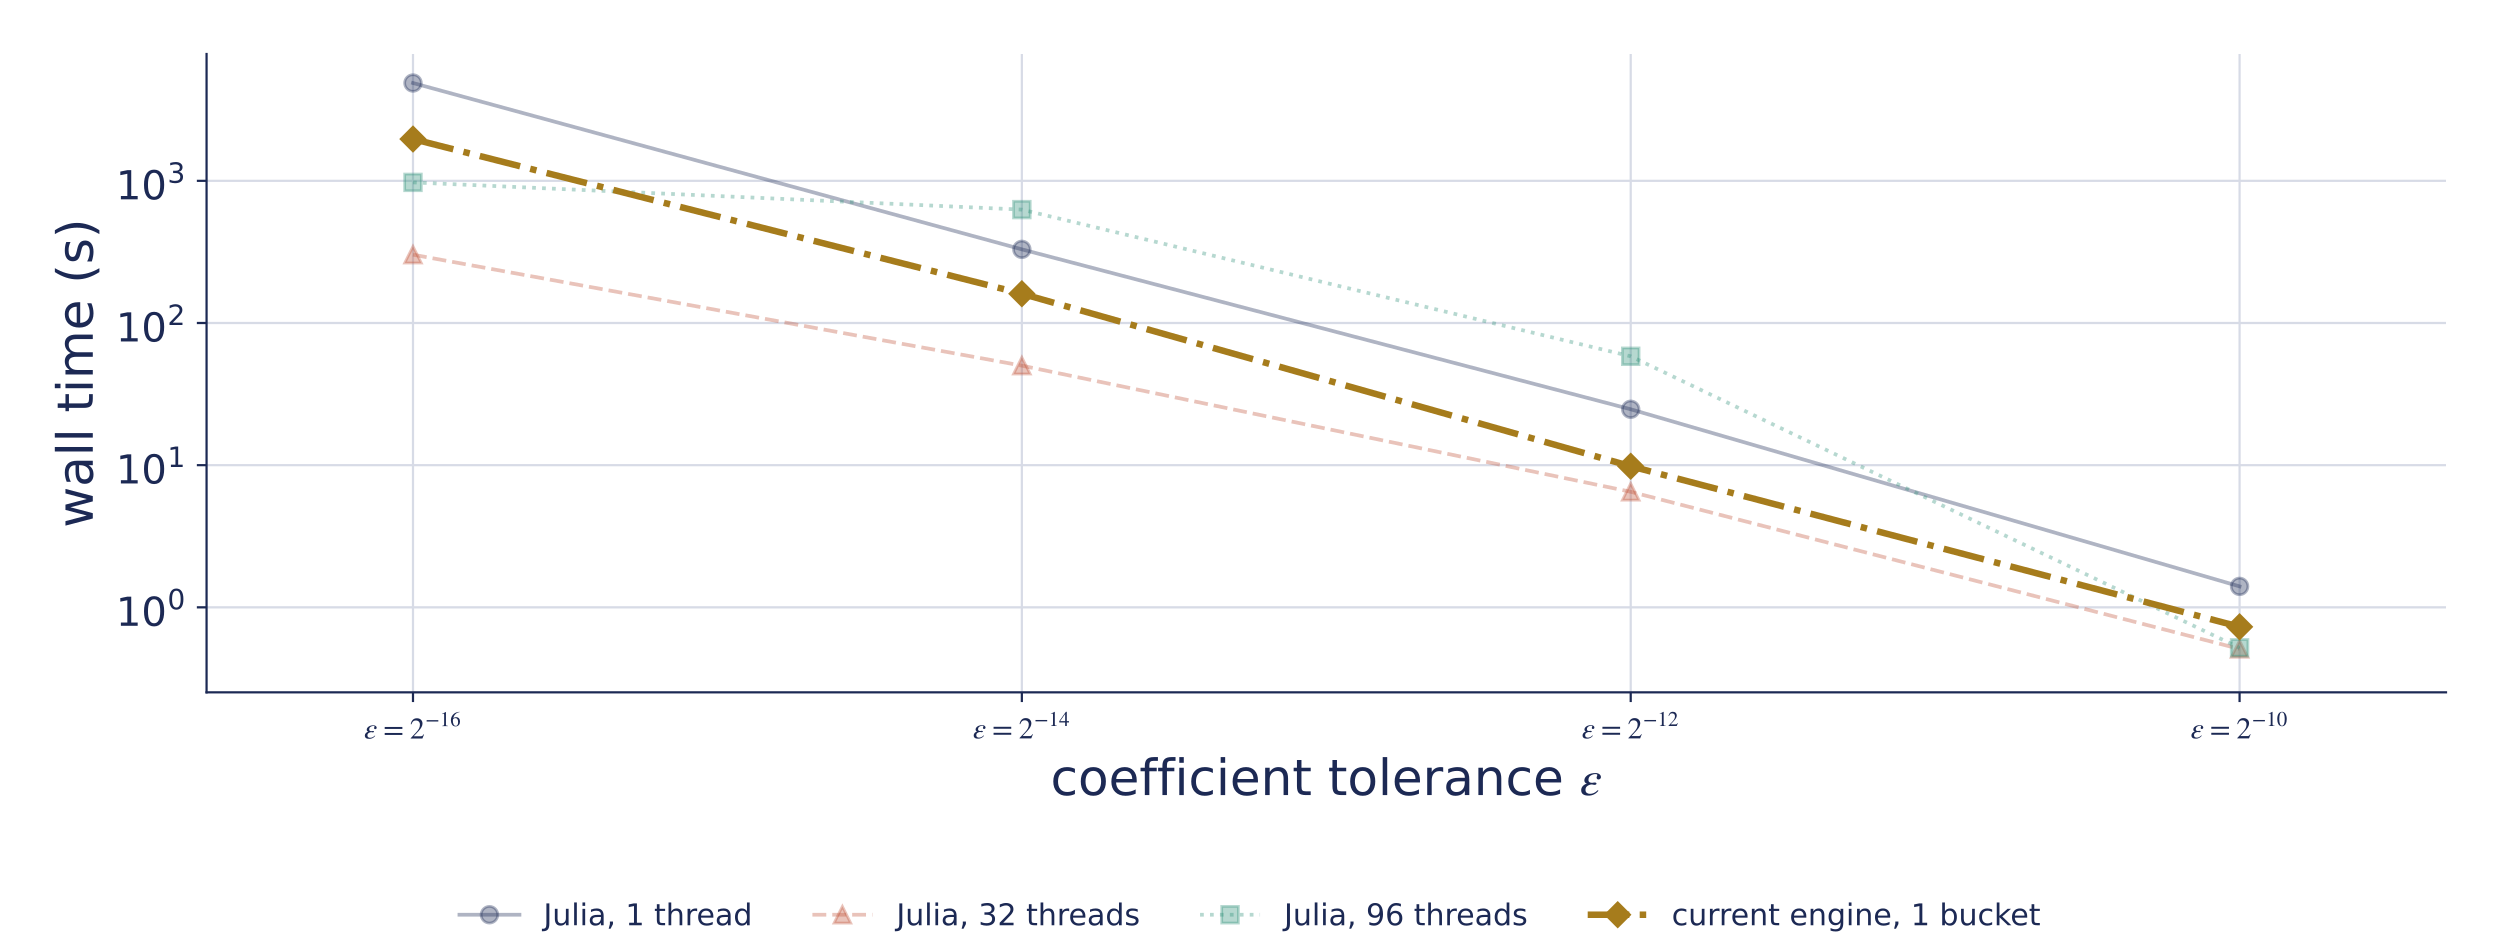
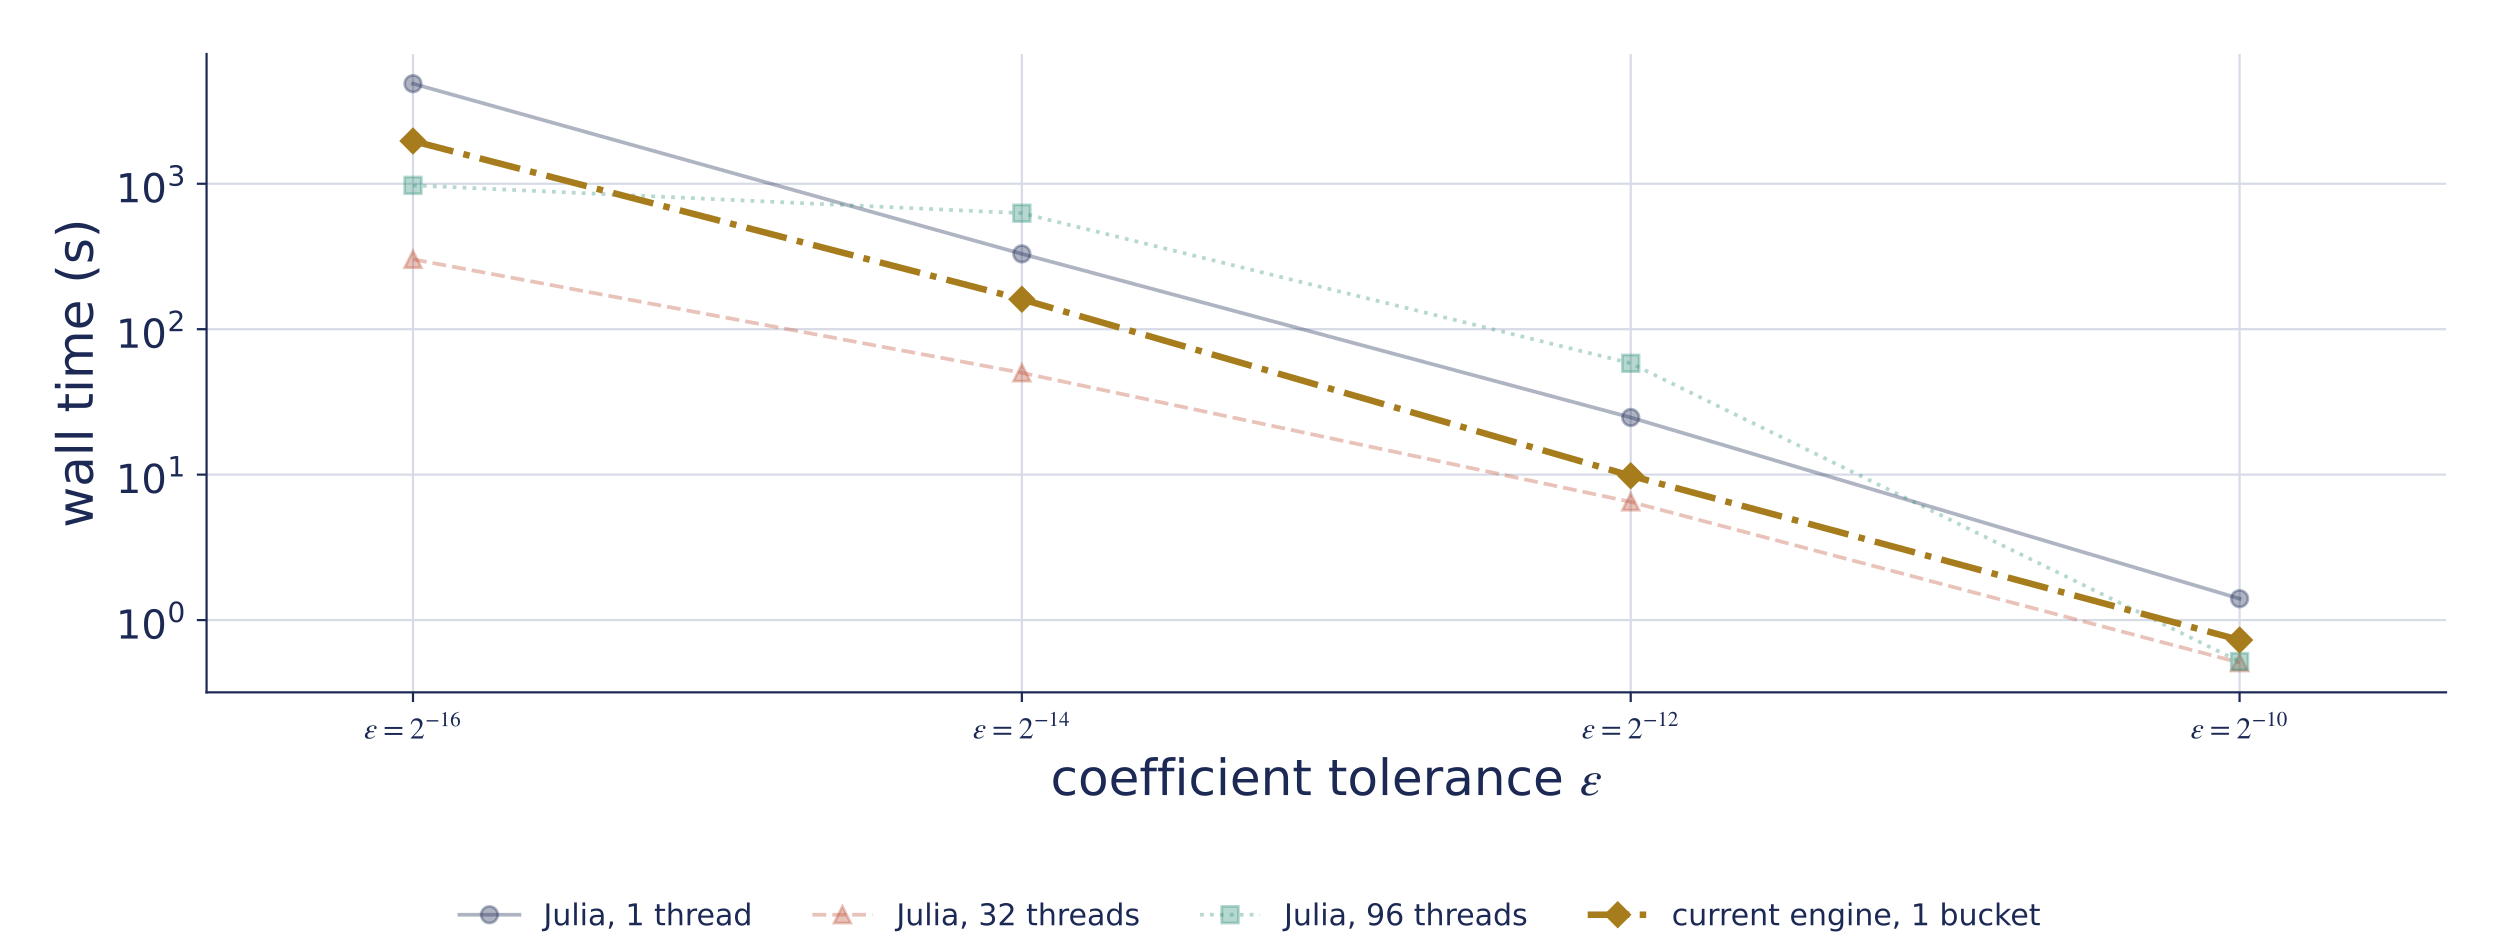
<svg xmlns="http://www.w3.org/2000/svg" xmlns:xlink="http://www.w3.org/1999/xlink" width="900pt" height="340pt" viewBox="0 0 900 340" version="1.1">
  <defs>
    <style type="text/css">*{stroke-linejoin: round; stroke-linecap: butt}</style>
  </defs>
  <g id="figure_1">
    <g id="patch_1">
      <path d="M 0 340  L 900 340  L 900 0  L 0 0  L 0 340  z " style="fill: none" />
    </g>
    <g id="axes_1">
      <g id="patch_2">
        <path d="M 74.364 249.241  L 880.56 249.241  L 880.56 19.44  L 74.364 19.44  L 74.364 249.241  z " style="fill: none" />
      </g>
      <g id="matplotlib.axis_1">
        <g id="xtick_1">
          <g id="line2d_1">
-             <path d="M 148.677 249.241  L 148.677 19.44  " clip-path="url(#p503ac39206)" style="fill: none; stroke: #d7dbe6; stroke-width: 0.8; stroke-linecap: square" />
+             <path d="M 148.677 249.241  L 148.677 19.44  " clip-path="url(#p5d438d07d9)" style="fill: none; stroke: #d7dbe6; stroke-width: 0.8; stroke-linecap: square" />
          </g>
          <g id="line2d_2">
            <defs>
-               <path id="m7322fe410b" d="M 0 0  L 0 3.5  " style="stroke: #1c2954; stroke-width: 0.8" />
+               <path id="m846f87511d" d="M 0 0  L 0 3.5  " style="stroke: #1c2954; stroke-width: 0.8" />
            </defs>
            <g>
-               <use xlink:href="#m7322fe410b" x="148.677" y="249.241" style="fill: #1c2954; stroke: #1c2954; stroke-width: 0.8" />
+               <use xlink:href="#m846f87511d" x="148.677" y="249.241" style="fill: #1c2954; stroke: #1c2954; stroke-width: 0.8" />
            </g>
          </g>
          <g id="text_1">
            <g style="fill: #1c2954" transform="translate(131.0194 265.9613) scale(0.108 -0.108)">
              <defs>
                <path id="STIXGeneral-Italic-204" d="M 2304 627  L 2406 563  Q 1907 -70 1133 -70  Q 192 -70 192 640  Q 192 928 403 1158  Q 614 1389 934 1472  Q 774 1498 684 1616  Q 595 1734 595 1882  Q 602 2266 995 2544  Q 1389 2822 2029 2822  Q 2336 2822 2528 2672  Q 2720 2522 2720 2291  Q 2720 2163 2617 2080  Q 2515 1997 2413 1997  Q 2298 1997 2230 2067  Q 2163 2138 2163 2253  Q 2163 2317 2211 2409  Q 2259 2502 2259 2560  Q 2259 2688 2022 2688  Q 1683 2688 1401 2496  Q 1120 2304 1120 1907  Q 1120 1741 1251 1654  Q 1382 1568 1594 1568  Q 1613 1568 1728 1590  Q 1843 1613 1932 1613  Q 2022 1613 2086 1574  Q 2150 1536 2150 1478  Q 2150 1306 1862 1306  Q 1805 1306 1721 1334  Q 1638 1363 1568 1363  Q 1286 1363 1014 1184  Q 742 1005 742 678  Q 742 410 908 285  Q 1075 160 1312 160  Q 1869 160 2304 627  z " transform="scale(0.015625)" />
                <path id="STIXGeneral-Regular-20" d="M 4077 2048  L 307 2048  L 307 2470  L 4077 2470  L 4077 2048  z M 4077 768  L 307 768  L 307 1190  L 4077 1190  L 4077 768  z " transform="scale(0.015625)" />
                <path id="STIXGeneral-Regular-15" d="M 3034 877  L 2688 0  L 186 0  L 186 77  L 1325 1286  Q 1773 1754 1965 2144  Q 2157 2534 2157 2950  Q 2157 3379 1920 3616  Q 1683 3853 1267 3853  Q 922 3853 720 3673  Q 518 3494 326 3021  L 192 3053  Q 301 3648 630 3987  Q 960 4326 1523 4326  Q 2054 4326 2380 4006  Q 2707 3686 2707 3200  Q 2707 2477 1888 1613  L 832 486  L 2330 486  Q 2541 486 2665 569  Q 2790 653 2944 915  L 3034 877  z " transform="scale(0.015625)" />
                <path id="STIXGeneral-Regular-425" d="M 3974 1408  L 410 1408  L 410 1830  L 3974 1830  L 3974 1408  z " transform="scale(0.015625)" />
                <path id="STIXGeneral-Regular-14" d="M 2522 0  L 755 0  L 755 96  Q 1107 115 1235 227  Q 1363 339 1363 608  L 1363 3482  Q 1363 3795 1171 3795  Q 1082 3795 883 3718  L 710 3654  L 710 3744  L 1856 4326  L 1914 4307  L 1914 486  Q 1914 275 2042 185  Q 2170 96 2522 96  L 2522 0  z " transform="scale(0.015625)" />
                <path id="STIXGeneral-Regular-19" d="M 2854 4378  L 2867 4275  Q 2112 4154 1606 3664  Q 1101 3174 973 2451  Q 1344 2739 1786 2739  Q 2349 2739 2672 2380  Q 2995 2022 2995 1402  Q 2995 774 2669 378  Q 2291 -90 1651 -90  Q 870 -90 518 557  Q 218 1107 218 1786  Q 218 2835 915 3552  Q 1312 3962 1731 4131  Q 2150 4301 2854 4378  z M 2419 1203  Q 2419 2445 1555 2445  Q 1235 2445 1024 2275  Q 813 2106 813 1702  Q 813 954 1046 522  Q 1280 90 1722 90  Q 2061 90 2240 394  Q 2419 698 2419 1203  z " transform="scale(0.015625)" />
              </defs>
              <use xlink:href="#STIXGeneral-Italic-204" transform="translate(0 0.815625)" />
              <use xlink:href="#STIXGeneral-Regular-20" transform="translate(64.39996 0.815625)" />
              <use xlink:href="#STIXGeneral-Regular-15" transform="translate(152.8999 0.815625)" />
              <use xlink:href="#STIXGeneral-Regular-425" transform="translate(204.4749 42.11563) scale(0.7)" />
              <use xlink:href="#STIXGeneral-Regular-14" transform="translate(252.4248 42.11563) scale(0.7)" />
              <use xlink:href="#STIXGeneral-Regular-19" transform="translate(287.4248 42.11563) scale(0.7)" />
            </g>
          </g>
        </g>
        <g id="xtick_2">
          <g id="line2d_3">
-             <path d="M 367.867 249.241  L 367.867 19.44  " clip-path="url(#p503ac39206)" style="fill: none; stroke: #d7dbe6; stroke-width: 0.8; stroke-linecap: square" />
+             <path d="M 367.867 249.241  L 367.867 19.44  " clip-path="url(#p5d438d07d9)" style="fill: none; stroke: #d7dbe6; stroke-width: 0.8; stroke-linecap: square" />
          </g>
          <g id="line2d_4">
            <g>
-               <use xlink:href="#m7322fe410b" x="367.867" y="249.241" style="fill: #1c2954; stroke: #1c2954; stroke-width: 0.8" />
+               <use xlink:href="#m846f87511d" x="367.867" y="249.241" style="fill: #1c2954; stroke: #1c2954; stroke-width: 0.8" />
            </g>
          </g>
          <g id="text_2">
            <g style="fill: #1c2954" transform="translate(350.2092 265.8533) scale(0.108 -0.108)">
              <defs>
                <path id="STIXGeneral-Regular-17" d="M 3027 1069  L 2368 1069  L 2368 0  L 1869 0  L 1869 1069  L 77 1069  L 77 1478  L 2086 4326  L 2368 4326  L 2368 1478  L 3027 1478  L 3027 1069  z M 1869 1478  L 1869 3674  L 333 1478  L 1869 1478  z " transform="scale(0.015625)" />
              </defs>
              <use xlink:href="#STIXGeneral-Italic-204" transform="translate(0 0.384375)" />
              <use xlink:href="#STIXGeneral-Regular-20" transform="translate(64.39996 0.384375)" />
              <use xlink:href="#STIXGeneral-Regular-15" transform="translate(152.8999 0.384375)" />
              <use xlink:href="#STIXGeneral-Regular-425" transform="translate(204.4749 41.68438) scale(0.7)" />
              <use xlink:href="#STIXGeneral-Regular-14" transform="translate(252.4248 41.68438) scale(0.7)" />
              <use xlink:href="#STIXGeneral-Regular-17" transform="translate(287.4248 41.68438) scale(0.7)" />
            </g>
          </g>
        </g>
        <g id="xtick_3">
          <g id="line2d_5">
-             <path d="M 587.057 249.241  L 587.057 19.44  " clip-path="url(#p503ac39206)" style="fill: none; stroke: #d7dbe6; stroke-width: 0.8; stroke-linecap: square" />
+             <path d="M 587.057 249.241  L 587.057 19.44  " clip-path="url(#p5d438d07d9)" style="fill: none; stroke: #d7dbe6; stroke-width: 0.8; stroke-linecap: square" />
          </g>
          <g id="line2d_6">
            <g>
-               <use xlink:href="#m7322fe410b" x="587.057" y="249.241" style="fill: #1c2954; stroke: #1c2954; stroke-width: 0.8" />
+               <use xlink:href="#m846f87511d" x="587.057" y="249.241" style="fill: #1c2954; stroke: #1c2954; stroke-width: 0.8" />
            </g>
          </g>
          <g id="text_3">
            <g style="fill: #1c2954" transform="translate(569.399 265.8533) scale(0.108 -0.108)">
              <use xlink:href="#STIXGeneral-Italic-204" transform="translate(0 0.384375)" />
              <use xlink:href="#STIXGeneral-Regular-20" transform="translate(64.39996 0.384375)" />
              <use xlink:href="#STIXGeneral-Regular-15" transform="translate(152.8999 0.384375)" />
              <use xlink:href="#STIXGeneral-Regular-425" transform="translate(204.4749 41.68438) scale(0.7)" />
              <use xlink:href="#STIXGeneral-Regular-14" transform="translate(252.4248 41.68438) scale(0.7)" />
              <use xlink:href="#STIXGeneral-Regular-15" transform="translate(287.4248 41.68438) scale(0.7)" />
            </g>
          </g>
        </g>
        <g id="xtick_4">
          <g id="line2d_7">
-             <path d="M 806.247 249.241  L 806.247 19.44  " clip-path="url(#p503ac39206)" style="fill: none; stroke: #d7dbe6; stroke-width: 0.8; stroke-linecap: square" />
+             <path d="M 806.247 249.241  L 806.247 19.44  " clip-path="url(#p5d438d07d9)" style="fill: none; stroke: #d7dbe6; stroke-width: 0.8; stroke-linecap: square" />
          </g>
          <g id="line2d_8">
            <g>
-               <use xlink:href="#m7322fe410b" x="806.247" y="249.241" style="fill: #1c2954; stroke: #1c2954; stroke-width: 0.8" />
+               <use xlink:href="#m846f87511d" x="806.247" y="249.241" style="fill: #1c2954; stroke: #1c2954; stroke-width: 0.8" />
            </g>
          </g>
          <g id="text_4">
            <g style="fill: #1c2954" transform="translate(788.5888 265.8533) scale(0.108 -0.108)">
              <defs>
                <path id="STIXGeneral-Regular-13" d="M 3046 2112  Q 3046 1683 2963 1302  Q 2880 922 2717 602  Q 2554 282 2266 96  Q 1978 -90 1600 -90  Q 1210 -90 915 108  Q 621 307 461 640  Q 301 973 227 1350  Q 154 1728 154 2150  Q 154 2746 301 3222  Q 448 3699 790 4012  Q 1133 4326 1626 4326  Q 2253 4326 2649 3712  Q 3046 3098 3046 2112  z M 2432 2080  Q 2432 3091 2217 3625  Q 2003 4160 1587 4160  Q 1190 4160 979 3622  Q 768 3085 768 2106  Q 768 1120 979 598  Q 1190 77 1600 77  Q 2003 77 2217 598  Q 2432 1120 2432 2080  z " transform="scale(0.015625)" />
              </defs>
              <use xlink:href="#STIXGeneral-Italic-204" transform="translate(0 0.384375)" />
              <use xlink:href="#STIXGeneral-Regular-20" transform="translate(64.39996 0.384375)" />
              <use xlink:href="#STIXGeneral-Regular-15" transform="translate(152.8999 0.384375)" />
              <use xlink:href="#STIXGeneral-Regular-425" transform="translate(204.4749 41.68438) scale(0.7)" />
              <use xlink:href="#STIXGeneral-Regular-14" transform="translate(252.4248 41.68438) scale(0.7)" />
              <use xlink:href="#STIXGeneral-Regular-13" transform="translate(287.4248 41.68438) scale(0.7)" />
            </g>
          </g>
        </g>
        <g id="text_5">
          <g style="fill: #1c2954" transform="translate(378.1921 286.2358) scale(0.18 -0.18)">
            <defs>
              <path id="DejaVuSans-46" d="M 3122 3366  L 3122 2828  Q 2878 2963 2633 3030  Q 2388 3097 2138 3097  Q 1578 3097 1268 2742  Q 959 2388 959 1747  Q 959 1106 1268 751  Q 1578 397 2138 397  Q 2388 397 2633 464  Q 2878 531 3122 666  L 3122 134  Q 2881 22 2623 -34  Q 2366 -91 2075 -91  Q 1284 -91 818 406  Q 353 903 353 1747  Q 353 2603 823 3093  Q 1294 3584 2113 3584  Q 2378 3584 2631 3529  Q 2884 3475 3122 3366  z " transform="scale(0.015625)" />
              <path id="DejaVuSans-52" d="M 1959 3097  Q 1497 3097 1228 2736  Q 959 2375 959 1747  Q 959 1119 1226 758  Q 1494 397 1959 397  Q 2419 397 2687 759  Q 2956 1122 2956 1747  Q 2956 2369 2687 2733  Q 2419 3097 1959 3097  z M 1959 3584  Q 2709 3584 3137 3096  Q 3566 2609 3566 1747  Q 3566 888 3137 398  Q 2709 -91 1959 -91  Q 1206 -91 779 398  Q 353 888 353 1747  Q 353 2609 779 3096  Q 1206 3584 1959 3584  z " transform="scale(0.015625)" />
              <path id="DejaVuSans-48" d="M 3597 1894  L 3597 1613  L 953 1613  Q 991 1019 1311 708  Q 1631 397 2203 397  Q 2534 397 2845 478  Q 3156 559 3463 722  L 3463 178  Q 3153 47 2828 -22  Q 2503 -91 2169 -91  Q 1331 -91 842 396  Q 353 884 353 1716  Q 353 2575 817 3079  Q 1281 3584 2069 3584  Q 2775 3584 3186 3129  Q 3597 2675 3597 1894  z M 3022 2063  Q 3016 2534 2758 2815  Q 2500 3097 2075 3097  Q 1594 3097 1305 2825  Q 1016 2553 972 2059  L 3022 2063  z " transform="scale(0.015625)" />
              <path id="DejaVuSans-49" d="M 2375 4863  L 2375 4384  L 1825 4384  Q 1516 4384 1395 4259  Q 1275 4134 1275 3809  L 1275 3500  L 2222 3500  L 2222 3053  L 1275 3053  L 1275 0  L 697 0  L 697 3053  L 147 3053  L 147 3500  L 697 3500  L 697 3744  Q 697 4328 969 4595  Q 1241 4863 1831 4863  L 2375 4863  z " transform="scale(0.015625)" />
              <path id="DejaVuSans-4c" d="M 603 3500  L 1178 3500  L 1178 0  L 603 0  L 603 3500  z M 603 4863  L 1178 4863  L 1178 4134  L 603 4134  L 603 4863  z " transform="scale(0.015625)" />
              <path id="DejaVuSans-51" d="M 3513 2113  L 3513 0  L 2938 0  L 2938 2094  Q 2938 2591 2744 2837  Q 2550 3084 2163 3084  Q 1697 3084 1428 2787  Q 1159 2491 1159 1978  L 1159 0  L 581 0  L 581 3500  L 1159 3500  L 1159 2956  Q 1366 3272 1645 3428  Q 1925 3584 2291 3584  Q 2894 3584 3203 3211  Q 3513 2838 3513 2113  z " transform="scale(0.015625)" />
              <path id="DejaVuSans-57" d="M 1172 4494  L 1172 3500  L 2356 3500  L 2356 3053  L 1172 3053  L 1172 1153  Q 1172 725 1289 603  Q 1406 481 1766 481  L 2356 481  L 2356 0  L 1766 0  Q 1100 0 847 248  Q 594 497 594 1153  L 594 3053  L 172 3053  L 172 3500  L 594 3500  L 594 4494  L 1172 4494  z " transform="scale(0.015625)" />
              <path id="DejaVuSans-3" transform="scale(0.015625)" />
              <path id="DejaVuSans-4f" d="M 603 4863  L 1178 4863  L 1178 0  L 603 0  L 603 4863  z " transform="scale(0.015625)" />
              <path id="DejaVuSans-55" d="M 2631 2963  Q 2534 3019 2420 3045  Q 2306 3072 2169 3072  Q 1681 3072 1420 2755  Q 1159 2438 1159 1844  L 1159 0  L 581 0  L 581 3500  L 1159 3500  L 1159 2956  Q 1341 3275 1631 3429  Q 1922 3584 2338 3584  Q 2397 3584 2469 3576  Q 2541 3569 2628 3553  L 2631 2963  z " transform="scale(0.015625)" />
              <path id="DejaVuSans-44" d="M 2194 1759  Q 1497 1759 1228 1600  Q 959 1441 959 1056  Q 959 750 1161 570  Q 1363 391 1709 391  Q 2188 391 2477 730  Q 2766 1069 2766 1631  L 2766 1759  L 2194 1759  z M 3341 1997  L 3341 0  L 2766 0  L 2766 531  Q 2569 213 2275 61  Q 1981 -91 1556 -91  Q 1019 -91 701 211  Q 384 513 384 1019  Q 384 1609 779 1909  Q 1175 2209 1959 2209  L 2766 2209  L 2766 2266  Q 2766 2663 2505 2880  Q 2244 3097 1772 3097  Q 1472 3097 1187 3025  Q 903 2953 641 2809  L 641 3341  Q 956 3463 1253 3523  Q 1550 3584 1831 3584  Q 2591 3584 2966 3190  Q 3341 2797 3341 1997  z " transform="scale(0.015625)" />
            </defs>
            <use xlink:href="#DejaVuSans-46" transform="translate(0 0.015625)" />
            <use xlink:href="#DejaVuSans-52" transform="translate(54.98047 0.015625)" />
            <use xlink:href="#DejaVuSans-48" transform="translate(116.1621 0.015625)" />
            <use xlink:href="#DejaVuSans-49" transform="translate(177.6855 0.015625)" />
            <use xlink:href="#DejaVuSans-49" transform="translate(212.8906 0.015625)" />
            <use xlink:href="#DejaVuSans-4c" transform="translate(248.0957 0.015625)" />
            <use xlink:href="#DejaVuSans-46" transform="translate(275.8789 0.015625)" />
            <use xlink:href="#DejaVuSans-4c" transform="translate(330.8594 0.015625)" />
            <use xlink:href="#DejaVuSans-48" transform="translate(358.6426 0.015625)" />
            <use xlink:href="#DejaVuSans-51" transform="translate(420.166 0.015625)" />
            <use xlink:href="#DejaVuSans-57" transform="translate(483.5449 0.015625)" />
            <use xlink:href="#DejaVuSans-3" transform="translate(522.7539 0.015625)" />
            <use xlink:href="#DejaVuSans-57" transform="translate(554.541 0.015625)" />
            <use xlink:href="#DejaVuSans-52" transform="translate(593.75 0.015625)" />
            <use xlink:href="#DejaVuSans-4f" transform="translate(654.9316 0.015625)" />
            <use xlink:href="#DejaVuSans-48" transform="translate(682.7148 0.015625)" />
            <use xlink:href="#DejaVuSans-55" transform="translate(744.2383 0.015625)" />
            <use xlink:href="#DejaVuSans-44" transform="translate(785.3516 0.015625)" />
            <use xlink:href="#DejaVuSans-51" transform="translate(846.6309 0.015625)" />
            <use xlink:href="#DejaVuSans-46" transform="translate(910.0098 0.015625)" />
            <use xlink:href="#DejaVuSans-48" transform="translate(964.9902 0.015625)" />
            <use xlink:href="#DejaVuSans-3" transform="translate(1026.514 0.015625)" />
            <use xlink:href="#STIXGeneral-Italic-204" transform="translate(1058.301 0.015625)" />
          </g>
        </g>
      </g>
      <g id="matplotlib.axis_2">
        <g id="ytick_1">
          <g id="line2d_9">
-             <path d="M 74.364 218.639  L 880.56 218.639  " clip-path="url(#p503ac39206)" style="fill: none; stroke: #d7dbe6; stroke-width: 0.8; stroke-linecap: square" />
+             <path d="M 74.364 223.237  L 880.56 223.237  " clip-path="url(#p5d438d07d9)" style="fill: none; stroke: #d7dbe6; stroke-width: 0.8; stroke-linecap: square" />
          </g>
          <g id="line2d_10">
            <defs>
-               <path id="m85ccd74df8" d="M 0 0  L -3.5 0  " style="stroke: #1c2954; stroke-width: 0.8" />
+               <path id="m810dbcf560" d="M 0 0  L -3.5 0  " style="stroke: #1c2954; stroke-width: 0.8" />
            </defs>
            <g>
-               <use xlink:href="#m85ccd74df8" x="74.364" y="218.639" style="fill: #1c2954; stroke: #1c2954; stroke-width: 0.8" />
+               <use xlink:href="#m810dbcf560" x="74.364" y="223.237" style="fill: #1c2954; stroke: #1c2954; stroke-width: 0.8" />
            </g>
          </g>
          <g id="text_6">
-             <g style="fill: #1c2954" transform="translate(41.73222 225.4072) scale(0.144 -0.144)">
+             <g style="fill: #1c2954" transform="translate(41.73222 230.0052) scale(0.144 -0.144)">
              <defs>
                <path id="DejaVuSans-14" d="M 794 531  L 1825 531  L 1825 4091  L 703 3866  L 703 4441  L 1819 4666  L 2450 4666  L 2450 531  L 3481 531  L 3481 0  L 794 0  L 794 531  z " transform="scale(0.015625)" />
                <path id="DejaVuSans-13" d="M 2034 4250  Q 1547 4250 1301 3770  Q 1056 3291 1056 2328  Q 1056 1369 1301 889  Q 1547 409 2034 409  Q 2525 409 2770 889  Q 3016 1369 3016 2328  Q 3016 3291 2770 3770  Q 2525 4250 2034 4250  z M 2034 4750  Q 2819 4750 3233 4129  Q 3647 3509 3647 2328  Q 3647 1150 3233 529  Q 2819 -91 2034 -91  Q 1250 -91 836 529  Q 422 1150 422 2328  Q 422 3509 836 4129  Q 1250 4750 2034 4750  z " transform="scale(0.015625)" />
              </defs>
              <use xlink:href="#DejaVuSans-14" transform="translate(0 0.746875)" />
              <use xlink:href="#DejaVuSans-13" transform="translate(63.62305 0.746875)" />
              <use xlink:href="#DejaVuSans-13" transform="translate(128.8211 42.04688) scale(0.7)" />
            </g>
          </g>
        </g>
        <g id="ytick_2">
          <g id="line2d_11">
-             <path d="M 74.364 167.459  L 880.56 167.459  " clip-path="url(#p503ac39206)" style="fill: none; stroke: #d7dbe6; stroke-width: 0.8; stroke-linecap: square" />
+             <path d="M 74.364 170.875  L 880.56 170.875  " clip-path="url(#p5d438d07d9)" style="fill: none; stroke: #d7dbe6; stroke-width: 0.8; stroke-linecap: square" />
          </g>
          <g id="line2d_12">
            <g>
-               <use xlink:href="#m85ccd74df8" x="74.364" y="167.459" style="fill: #1c2954; stroke: #1c2954; stroke-width: 0.8" />
+               <use xlink:href="#m810dbcf560" x="74.364" y="170.875" style="fill: #1c2954; stroke: #1c2954; stroke-width: 0.8" />
            </g>
          </g>
          <g id="text_7">
-             <g style="fill: #1c2954" transform="translate(41.73222 174.1546) scale(0.144 -0.144)">
+             <g style="fill: #1c2954" transform="translate(41.73222 177.5713) scale(0.144 -0.144)">
              <use xlink:href="#DejaVuSans-14" transform="translate(0 0.665625)" />
              <use xlink:href="#DejaVuSans-13" transform="translate(63.62305 0.665625)" />
              <use xlink:href="#DejaVuSans-14" transform="translate(128.8211 41.96563) scale(0.7)" />
            </g>
          </g>
        </g>
        <g id="ytick_3">
          <g id="line2d_13">
-             <path d="M 74.364 116.278  L 880.56 116.278  " clip-path="url(#p503ac39206)" style="fill: none; stroke: #d7dbe6; stroke-width: 0.8; stroke-linecap: square" />
+             <path d="M 74.364 118.513  L 880.56 118.513  " clip-path="url(#p5d438d07d9)" style="fill: none; stroke: #d7dbe6; stroke-width: 0.8; stroke-linecap: square" />
          </g>
          <g id="line2d_14">
            <g>
-               <use xlink:href="#m85ccd74df8" x="74.364" y="116.278" style="fill: #1c2954; stroke: #1c2954; stroke-width: 0.8" />
+               <use xlink:href="#m810dbcf560" x="74.364" y="118.513" style="fill: #1c2954; stroke: #1c2954; stroke-width: 0.8" />
            </g>
          </g>
          <g id="text_8">
-             <g style="fill: #1c2954" transform="translate(41.73222 123.0461) scale(0.144 -0.144)">
+             <g style="fill: #1c2954" transform="translate(41.73222 125.2814) scale(0.144 -0.144)">
              <defs>
                <path id="DejaVuSans-15" d="M 1228 531  L 3431 531  L 3431 0  L 469 0  L 469 531  Q 828 903 1448 1529  Q 2069 2156 2228 2338  Q 2531 2678 2651 2914  Q 2772 3150 2772 3378  Q 2772 3750 2511 3984  Q 2250 4219 1831 4219  Q 1534 4219 1204 4116  Q 875 4013 500 3803  L 500 4441  Q 881 4594 1212 4672  Q 1544 4750 1819 4750  Q 2544 4750 2975 4387  Q 3406 4025 3406 3419  Q 3406 3131 3298 2873  Q 3191 2616 2906 2266  Q 2828 2175 2409 1742  Q 1991 1309 1228 531  z " transform="scale(0.015625)" />
              </defs>
              <use xlink:href="#DejaVuSans-14" transform="translate(0 0.746875)" />
              <use xlink:href="#DejaVuSans-13" transform="translate(63.62305 0.746875)" />
              <use xlink:href="#DejaVuSans-15" transform="translate(128.8211 42.04688) scale(0.7)" />
            </g>
          </g>
        </g>
        <g id="ytick_4">
          <g id="line2d_15">
-             <path d="M 74.364 65.098  L 880.56 65.098  " clip-path="url(#p503ac39206)" style="fill: none; stroke: #d7dbe6; stroke-width: 0.8; stroke-linecap: square" />
+             <path d="M 74.364 66.151  L 880.56 66.151  " clip-path="url(#p5d438d07d9)" style="fill: none; stroke: #d7dbe6; stroke-width: 0.8; stroke-linecap: square" />
          </g>
          <g id="line2d_16">
            <g>
-               <use xlink:href="#m85ccd74df8" x="74.364" y="65.098" style="fill: #1c2954; stroke: #1c2954; stroke-width: 0.8" />
+               <use xlink:href="#m810dbcf560" x="74.364" y="66.151" style="fill: #1c2954; stroke: #1c2954; stroke-width: 0.8" />
            </g>
          </g>
          <g id="text_9">
-             <g style="fill: #1c2954" transform="translate(41.73222 71.86559) scale(0.144 -0.144)">
+             <g style="fill: #1c2954" transform="translate(41.73222 72.91949) scale(0.144 -0.144)">
              <defs>
                <path id="DejaVuSans-16" d="M 2597 2516  Q 3050 2419 3304 2112  Q 3559 1806 3559 1356  Q 3559 666 3084 287  Q 2609 -91 1734 -91  Q 1441 -91 1130 -33  Q 819 25 488 141  L 488 750  Q 750 597 1062 519  Q 1375 441 1716 441  Q 2309 441 2620 675  Q 2931 909 2931 1356  Q 2931 1769 2642 2001  Q 2353 2234 1838 2234  L 1294 2234  L 1294 2753  L 1863 2753  Q 2328 2753 2575 2939  Q 2822 3125 2822 3475  Q 2822 3834 2567 4026  Q 2313 4219 1838 4219  Q 1578 4219 1281 4162  Q 984 4106 628 3988  L 628 4550  Q 988 4650 1302 4700  Q 1616 4750 1894 4750  Q 2613 4750 3031 4423  Q 3450 4097 3450 3541  Q 3450 3153 3228 2886  Q 3006 2619 2597 2516  z " transform="scale(0.015625)" />
              </defs>
              <use xlink:href="#DejaVuSans-14" transform="translate(0 0.746875)" />
              <use xlink:href="#DejaVuSans-13" transform="translate(63.62305 0.746875)" />
              <use xlink:href="#DejaVuSans-16" transform="translate(128.8211 42.04688) scale(0.7)" />
            </g>
          </g>
        </g>
        <g id="text_10">
          <g style="fill: #1c2954" transform="translate(33.408 189.9817) rotate(-90) scale(0.18 -0.18)">
            <defs>
              <path id="DejaVuSans-5a" d="M 269 3500  L 844 3500  L 1563 769  L 2278 3500  L 2956 3500  L 3675 769  L 4391 3500  L 4966 3500  L 4050 0  L 3372 0  L 2619 2869  L 1863 0  L 1184 0  L 269 3500  z " transform="scale(0.015625)" />
              <path id="DejaVuSans-50" d="M 3328 2828  Q 3544 3216 3844 3400  Q 4144 3584 4550 3584  Q 5097 3584 5394 3201  Q 5691 2819 5691 2113  L 5691 0  L 5113 0  L 5113 2094  Q 5113 2597 4934 2840  Q 4756 3084 4391 3084  Q 3944 3084 3684 2787  Q 3425 2491 3425 1978  L 3425 0  L 2847 0  L 2847 2094  Q 2847 2600 2669 2842  Q 2491 3084 2119 3084  Q 1678 3084 1418 2786  Q 1159 2488 1159 1978  L 1159 0  L 581 0  L 581 3500  L 1159 3500  L 1159 2956  Q 1356 3278 1631 3431  Q 1906 3584 2284 3584  Q 2666 3584 2933 3390  Q 3200 3197 3328 2828  z " transform="scale(0.015625)" />
              <path id="DejaVuSans-b" d="M 1984 4856  Q 1566 4138 1362 3434  Q 1159 2731 1159 2009  Q 1159 1288 1364 580  Q 1569 -128 1984 -844  L 1484 -844  Q 1016 -109 783 600  Q 550 1309 550 2009  Q 550 2706 781 3412  Q 1013 4119 1484 4856  L 1984 4856  z " transform="scale(0.015625)" />
              <path id="DejaVuSans-56" d="M 2834 3397  L 2834 2853  Q 2591 2978 2328 3040  Q 2066 3103 1784 3103  Q 1356 3103 1142 2972  Q 928 2841 928 2578  Q 928 2378 1081 2264  Q 1234 2150 1697 2047  L 1894 2003  Q 2506 1872 2764 1633  Q 3022 1394 3022 966  Q 3022 478 2636 193  Q 2250 -91 1575 -91  Q 1294 -91 989 -36  Q 684 19 347 128  L 347 722  Q 666 556 975 473  Q 1284 391 1588 391  Q 1994 391 2212 530  Q 2431 669 2431 922  Q 2431 1156 2273 1281  Q 2116 1406 1581 1522  L 1381 1569  Q 847 1681 609 1914  Q 372 2147 372 2553  Q 372 3047 722 3315  Q 1072 3584 1716 3584  Q 2034 3584 2315 3537  Q 2597 3491 2834 3397  z " transform="scale(0.015625)" />
              <path id="DejaVuSans-c" d="M 513 4856  L 1013 4856  Q 1481 4119 1714 3412  Q 1947 2706 1947 2009  Q 1947 1309 1714 600  Q 1481 -109 1013 -844  L 513 -844  Q 928 -128 1133 580  Q 1338 1288 1338 2009  Q 1338 2731 1133 3434  Q 928 4138 513 4856  z " transform="scale(0.015625)" />
            </defs>
            <use xlink:href="#DejaVuSans-5a" />
            <use xlink:href="#DejaVuSans-44" transform="translate(81.78125 0)" />
            <use xlink:href="#DejaVuSans-4f" transform="translate(143.0625 0)" />
            <use xlink:href="#DejaVuSans-4f" transform="translate(170.8438 0)" />
            <use xlink:href="#DejaVuSans-3" transform="translate(198.625 0)" />
            <use xlink:href="#DejaVuSans-57" transform="translate(230.4062 0)" />
            <use xlink:href="#DejaVuSans-4c" transform="translate(269.6094 0)" />
            <use xlink:href="#DejaVuSans-50" transform="translate(297.3906 0)" />
            <use xlink:href="#DejaVuSans-48" transform="translate(394.7969 0)" />
            <use xlink:href="#DejaVuSans-3" transform="translate(456.3281 0)" />
            <use xlink:href="#DejaVuSans-b" transform="translate(488.1094 0)" />
            <use xlink:href="#DejaVuSans-56" transform="translate(527.125 0)" />
            <use xlink:href="#DejaVuSans-c" transform="translate(579.2188 0)" />
          </g>
        </g>
      </g>
      <g id="line2d_17">
-         <path d="M 148.677 29.887  L 367.867 89.773  L 587.057 147.344  L 806.247 211.103  " clip-path="url(#p503ac39206)" style="fill: none; stroke: #1c2954; stroke-opacity: 0.35; stroke-width: 1.35; stroke-linecap: square" />
+         <path d="M 148.677 30.128  L 367.867 91.397  L 587.057 150.297  L 806.247 215.527  " clip-path="url(#p5d438d07d9)" style="fill: none; stroke: #1c2954; stroke-opacity: 0.35; stroke-width: 1.35; stroke-linecap: square" />
        <defs>
-           <path id="mf460124f4f" d="M 0 3  C 0.796 3 1.559 2.684 2.121 2.121  C 2.684 1.559 3 0.796 3 0  C 3 -0.796 2.684 -1.559 2.121 -2.121  C 1.559 -2.684 0.796 -3 0 -3  C -0.796 -3 -1.559 -2.684 -2.121 -2.121  C -2.684 -1.559 -3 -0.796 -3 0  C -3 0.796 -2.684 1.559 -2.121 2.121  C -1.559 2.684 -0.796 3 0 3  z " style="stroke: #1c2954; stroke-opacity: 0.35" />
+           <path id="m9582be040d" d="M 0 3  C 0.796 3 1.559 2.684 2.121 2.121  C 2.684 1.559 3 0.796 3 0  C 3 -0.796 2.684 -1.559 2.121 -2.121  C 1.559 -2.684 0.796 -3 0 -3  C -0.796 -3 -1.559 -2.684 -2.121 -2.121  C -2.684 -1.559 -3 -0.796 -3 0  C -3 0.796 -2.684 1.559 -2.121 2.121  C -1.559 2.684 -0.796 3 0 3  z " style="stroke: #1c2954; stroke-opacity: 0.35" />
        </defs>
-         <g clip-path="url(#p503ac39206)">
-           <use xlink:href="#mf460124f4f" x="148.677" y="29.887" style="fill: #1c2954; fill-opacity: 0.35; stroke: #1c2954; stroke-opacity: 0.35" />
-           <use xlink:href="#mf460124f4f" x="367.867" y="89.773" style="fill: #1c2954; fill-opacity: 0.35; stroke: #1c2954; stroke-opacity: 0.35" />
-           <use xlink:href="#mf460124f4f" x="587.057" y="147.344" style="fill: #1c2954; fill-opacity: 0.35; stroke: #1c2954; stroke-opacity: 0.35" />
-           <use xlink:href="#mf460124f4f" x="806.247" y="211.103" style="fill: #1c2954; fill-opacity: 0.35; stroke: #1c2954; stroke-opacity: 0.35" />
+         <g clip-path="url(#p5d438d07d9)">
+           <use xlink:href="#m9582be040d" x="148.677" y="30.128" style="fill: #1c2954; fill-opacity: 0.35; stroke: #1c2954; stroke-opacity: 0.35" />
+           <use xlink:href="#m9582be040d" x="367.867" y="91.397" style="fill: #1c2954; fill-opacity: 0.35; stroke: #1c2954; stroke-opacity: 0.35" />
+           <use xlink:href="#m9582be040d" x="587.057" y="150.297" style="fill: #1c2954; fill-opacity: 0.35; stroke: #1c2954; stroke-opacity: 0.35" />
+           <use xlink:href="#m9582be040d" x="806.247" y="215.527" style="fill: #1c2954; fill-opacity: 0.35; stroke: #1c2954; stroke-opacity: 0.35" />
        </g>
      </g>
      <g id="line2d_18">
-         <path d="M 148.677 91.686  L 367.867 131.631  L 587.057 177.04  L 806.247 233.61  " clip-path="url(#p503ac39206)" style="fill: none; stroke-dasharray: 4.995,2.16; stroke-dashoffset: 0; stroke: #c1543a; stroke-opacity: 0.35; stroke-width: 1.35" />
+         <path d="M 148.677 93.354  L 367.867 134.221  L 587.057 180.678  L 806.247 238.553  " clip-path="url(#p5d438d07d9)" style="fill: none; stroke-dasharray: 4.995,2.16; stroke-dashoffset: 0; stroke: #c1543a; stroke-opacity: 0.35; stroke-width: 1.35" />
        <defs>
-           <path id="mbca187a78a" d="M 0 -3  L -3 3  L 3 3  z " style="stroke: #c1543a; stroke-opacity: 0.35; stroke-linejoin: miter" />
+           <path id="mefe8834828" d="M 0 -3  L -3 3  L 3 3  z " style="stroke: #c1543a; stroke-opacity: 0.35; stroke-linejoin: miter" />
        </defs>
-         <g clip-path="url(#p503ac39206)">
-           <use xlink:href="#mbca187a78a" x="148.677" y="91.686" style="fill: #c1543a; fill-opacity: 0.35; stroke: #c1543a; stroke-opacity: 0.35; stroke-linejoin: miter" />
-           <use xlink:href="#mbca187a78a" x="367.867" y="131.631" style="fill: #c1543a; fill-opacity: 0.35; stroke: #c1543a; stroke-opacity: 0.35; stroke-linejoin: miter" />
-           <use xlink:href="#mbca187a78a" x="587.057" y="177.04" style="fill: #c1543a; fill-opacity: 0.35; stroke: #c1543a; stroke-opacity: 0.35; stroke-linejoin: miter" />
-           <use xlink:href="#mbca187a78a" x="806.247" y="233.61" style="fill: #c1543a; fill-opacity: 0.35; stroke: #c1543a; stroke-opacity: 0.35; stroke-linejoin: miter" />
+         <g clip-path="url(#p5d438d07d9)">
+           <use xlink:href="#mefe8834828" x="148.677" y="93.354" style="fill: #c1543a; fill-opacity: 0.35; stroke: #c1543a; stroke-opacity: 0.35; stroke-linejoin: miter" />
+           <use xlink:href="#mefe8834828" x="367.867" y="134.221" style="fill: #c1543a; fill-opacity: 0.35; stroke: #c1543a; stroke-opacity: 0.35; stroke-linejoin: miter" />
+           <use xlink:href="#mefe8834828" x="587.057" y="180.678" style="fill: #c1543a; fill-opacity: 0.35; stroke: #c1543a; stroke-opacity: 0.35; stroke-linejoin: miter" />
+           <use xlink:href="#mefe8834828" x="806.247" y="238.553" style="fill: #c1543a; fill-opacity: 0.35; stroke: #c1543a; stroke-opacity: 0.35; stroke-linejoin: miter" />
        </g>
      </g>
      <g id="line2d_19">
-         <path d="M 148.677 65.661  L 367.867 75.456  L 587.057 128.264  L 806.247 233.22  " clip-path="url(#p503ac39206)" style="fill: none; stroke-dasharray: 1.35,2.228; stroke-dashoffset: 0; stroke: #2f8f7a; stroke-opacity: 0.35; stroke-width: 1.35" />
+         <path d="M 148.677 66.728  L 367.867 76.749  L 587.057 130.776  L 806.247 238.155  " clip-path="url(#p5d438d07d9)" style="fill: none; stroke-dasharray: 1.35,2.228; stroke-dashoffset: 0; stroke: #2f8f7a; stroke-opacity: 0.35; stroke-width: 1.35" />
        <defs>
-           <path id="m03271f516c" d="M -3 3  L 3 3  L 3 -3  L -3 -3  z " style="stroke: #2f8f7a; stroke-opacity: 0.35; stroke-linejoin: miter" />
+           <path id="mad80db9e0f" d="M -3 3  L 3 3  L 3 -3  L -3 -3  z " style="stroke: #2f8f7a; stroke-opacity: 0.35; stroke-linejoin: miter" />
        </defs>
-         <g clip-path="url(#p503ac39206)">
-           <use xlink:href="#m03271f516c" x="148.677" y="65.661" style="fill: #2f8f7a; fill-opacity: 0.35; stroke: #2f8f7a; stroke-opacity: 0.35; stroke-linejoin: miter" />
-           <use xlink:href="#m03271f516c" x="367.867" y="75.456" style="fill: #2f8f7a; fill-opacity: 0.35; stroke: #2f8f7a; stroke-opacity: 0.35; stroke-linejoin: miter" />
-           <use xlink:href="#m03271f516c" x="587.057" y="128.264" style="fill: #2f8f7a; fill-opacity: 0.35; stroke: #2f8f7a; stroke-opacity: 0.35; stroke-linejoin: miter" />
-           <use xlink:href="#m03271f516c" x="806.247" y="233.22" style="fill: #2f8f7a; fill-opacity: 0.35; stroke: #2f8f7a; stroke-opacity: 0.35; stroke-linejoin: miter" />
+         <g clip-path="url(#p5d438d07d9)">
+           <use xlink:href="#mad80db9e0f" x="148.677" y="66.728" style="fill: #2f8f7a; fill-opacity: 0.35; stroke: #2f8f7a; stroke-opacity: 0.35; stroke-linejoin: miter" />
+           <use xlink:href="#mad80db9e0f" x="367.867" y="76.749" style="fill: #2f8f7a; fill-opacity: 0.35; stroke: #2f8f7a; stroke-opacity: 0.35; stroke-linejoin: miter" />
+           <use xlink:href="#mad80db9e0f" x="587.057" y="130.776" style="fill: #2f8f7a; fill-opacity: 0.35; stroke: #2f8f7a; stroke-opacity: 0.35; stroke-linejoin: miter" />
+           <use xlink:href="#mad80db9e0f" x="806.247" y="238.155" style="fill: #2f8f7a; fill-opacity: 0.35; stroke: #2f8f7a; stroke-opacity: 0.35; stroke-linejoin: miter" />
        </g>
      </g>
      <g id="line2d_20">
-         <path d="M 148.677 50.054  L 367.867 105.743  L 587.057 167.85  L 806.247 225.652  " clip-path="url(#p503ac39206)" style="fill: none; stroke-dasharray: 14.976,3.744,2.34,3.744; stroke-dashoffset: 0; stroke: #a67c1c; stroke-width: 2.34" />
+         <path d="M 148.677 50.761  L 367.867 107.736  L 587.057 171.276  L 806.247 230.412  " clip-path="url(#p5d438d07d9)" style="fill: none; stroke-dasharray: 14.976,3.744,2.34,3.744; stroke-dashoffset: 0; stroke: #a67c1c; stroke-width: 2.34" />
        <defs>
-           <path id="m7fb6cc7285" d="M -0 4.243  L 4.243 0  L 0 -4.243  L -4.243 -0  z " style="stroke: #a67c1c; stroke-linejoin: miter" />
+           <path id="m8ea5fee5ac" d="M -0 4.243  L 4.243 0  L 0 -4.243  L -4.243 -0  z " style="stroke: #a67c1c; stroke-linejoin: miter" />
        </defs>
-         <g clip-path="url(#p503ac39206)">
-           <use xlink:href="#m7fb6cc7285" x="148.677" y="50.054" style="fill: #a67c1c; stroke: #a67c1c; stroke-linejoin: miter" />
-           <use xlink:href="#m7fb6cc7285" x="367.867" y="105.743" style="fill: #a67c1c; stroke: #a67c1c; stroke-linejoin: miter" />
-           <use xlink:href="#m7fb6cc7285" x="587.057" y="167.85" style="fill: #a67c1c; stroke: #a67c1c; stroke-linejoin: miter" />
-           <use xlink:href="#m7fb6cc7285" x="806.247" y="225.652" style="fill: #a67c1c; stroke: #a67c1c; stroke-linejoin: miter" />
+         <g clip-path="url(#p5d438d07d9)">
+           <use xlink:href="#m8ea5fee5ac" x="148.677" y="50.761" style="fill: #a67c1c; stroke: #a67c1c; stroke-linejoin: miter" />
+           <use xlink:href="#m8ea5fee5ac" x="367.867" y="107.736" style="fill: #a67c1c; stroke: #a67c1c; stroke-linejoin: miter" />
+           <use xlink:href="#m8ea5fee5ac" x="587.057" y="171.276" style="fill: #a67c1c; stroke: #a67c1c; stroke-linejoin: miter" />
+           <use xlink:href="#m8ea5fee5ac" x="806.247" y="230.412" style="fill: #a67c1c; stroke: #a67c1c; stroke-linejoin: miter" />
        </g>
      </g>
      <g id="patch_3">
        <path d="M 74.364 249.241  L 74.364 19.44  " style="fill: none; stroke: #1c2954; stroke-width: 0.8; stroke-linejoin: miter; stroke-linecap: square" />
      </g>
      <g id="patch_4">
        <path d="M 74.364 249.241  L 880.56 249.241  " style="fill: none; stroke: #1c2954; stroke-width: 0.8; stroke-linejoin: miter; stroke-linecap: square" />
      </g>
    </g>
    <g id="legend_1">
      <g id="line2d_21">
        <path d="M 165.402 329.305  L 176.202 329.305  L 187.002 329.305  " style="fill: none; stroke: #1c2954; stroke-opacity: 0.35; stroke-width: 1.35; stroke-linecap: square" />
        <g>
-           <use xlink:href="#mf460124f4f" x="176.202" y="329.305" style="fill: #1c2954; fill-opacity: 0.35; stroke: #1c2954; stroke-opacity: 0.35" />
+           <use xlink:href="#m9582be040d" x="176.202" y="329.305" style="fill: #1c2954; fill-opacity: 0.35; stroke: #1c2954; stroke-opacity: 0.35" />
        </g>
      </g>
      <g id="text_11">
        <g style="fill: #1c2954" transform="translate(195.6423 333.0855) scale(0.108 -0.108)">
          <defs>
            <path id="DejaVuSans-2d" d="M 628 4666  L 1259 4666  L 1259 325  Q 1259 -519 939 -900  Q 619 -1281 -91 -1281  L -331 -1281  L -331 -750  L -134 -750  Q 284 -750 456 -515  Q 628 -281 628 325  L 628 4666  z " transform="scale(0.015625)" />
            <path id="DejaVuSans-58" d="M 544 1381  L 544 3500  L 1119 3500  L 1119 1403  Q 1119 906 1312 657  Q 1506 409 1894 409  Q 2359 409 2629 706  Q 2900 1003 2900 1516  L 2900 3500  L 3475 3500  L 3475 0  L 2900 0  L 2900 538  Q 2691 219 2414 64  Q 2138 -91 1772 -91  Q 1169 -91 856 284  Q 544 659 544 1381  z M 1991 3584  L 1991 3584  z " transform="scale(0.015625)" />
            <path id="DejaVuSans-f" d="M 750 794  L 1409 794  L 1409 256  L 897 -744  L 494 -744  L 750 256  L 750 794  z " transform="scale(0.015625)" />
            <path id="DejaVuSans-4b" d="M 3513 2113  L 3513 0  L 2938 0  L 2938 2094  Q 2938 2591 2744 2837  Q 2550 3084 2163 3084  Q 1697 3084 1428 2787  Q 1159 2491 1159 1978  L 1159 0  L 581 0  L 581 4863  L 1159 4863  L 1159 2956  Q 1366 3272 1645 3428  Q 1925 3584 2291 3584  Q 2894 3584 3203 3211  Q 3513 2838 3513 2113  z " transform="scale(0.015625)" />
            <path id="DejaVuSans-47" d="M 2906 2969  L 2906 4863  L 3481 4863  L 3481 0  L 2906 0  L 2906 525  Q 2725 213 2448 61  Q 2172 -91 1784 -91  Q 1150 -91 751 415  Q 353 922 353 1747  Q 353 2572 751 3078  Q 1150 3584 1784 3584  Q 2172 3584 2448 3432  Q 2725 3281 2906 2969  z M 947 1747  Q 947 1113 1208 752  Q 1469 391 1925 391  Q 2381 391 2643 752  Q 2906 1113 2906 1747  Q 2906 2381 2643 2742  Q 2381 3103 1925 3103  Q 1469 3103 1208 2742  Q 947 2381 947 1747  z " transform="scale(0.015625)" />
          </defs>
          <use xlink:href="#DejaVuSans-2d" />
          <use xlink:href="#DejaVuSans-58" transform="translate(29.5 0)" />
          <use xlink:href="#DejaVuSans-4f" transform="translate(92.875 0)" />
          <use xlink:href="#DejaVuSans-4c" transform="translate(120.6562 0)" />
          <use xlink:href="#DejaVuSans-44" transform="translate(148.4375 0)" />
          <use xlink:href="#DejaVuSans-f" transform="translate(209.7188 0)" />
          <use xlink:href="#DejaVuSans-3" transform="translate(241.5 0)" />
          <use xlink:href="#DejaVuSans-14" transform="translate(273.2812 0)" />
          <use xlink:href="#DejaVuSans-3" transform="translate(336.9062 0)" />
          <use xlink:href="#DejaVuSans-57" transform="translate(368.6875 0)" />
          <use xlink:href="#DejaVuSans-4b" transform="translate(407.8906 0)" />
          <use xlink:href="#DejaVuSans-55" transform="translate(471.2656 0)" />
          <use xlink:href="#DejaVuSans-48" transform="translate(510.1719 0)" />
          <use xlink:href="#DejaVuSans-44" transform="translate(571.7031 0)" />
          <use xlink:href="#DejaVuSans-47" transform="translate(632.9844 0)" />
        </g>
      </g>
      <g id="line2d_22">
        <path d="M 292.461 329.305  L 303.261 329.305  L 314.061 329.305  " style="fill: none; stroke-dasharray: 4.995,2.16; stroke-dashoffset: 0; stroke: #c1543a; stroke-opacity: 0.35; stroke-width: 1.35" />
        <g>
-           <use xlink:href="#mbca187a78a" x="303.261" y="329.305" style="fill: #c1543a; fill-opacity: 0.35; stroke: #c1543a; stroke-opacity: 0.35; stroke-linejoin: miter" />
+           <use xlink:href="#mefe8834828" x="303.261" y="329.305" style="fill: #c1543a; fill-opacity: 0.35; stroke: #c1543a; stroke-opacity: 0.35; stroke-linejoin: miter" />
        </g>
      </g>
      <g id="text_12">
        <g style="fill: #1c2954" transform="translate(322.7009 333.0855) scale(0.108 -0.108)">
          <use xlink:href="#DejaVuSans-2d" />
          <use xlink:href="#DejaVuSans-58" transform="translate(29.5 0)" />
          <use xlink:href="#DejaVuSans-4f" transform="translate(92.875 0)" />
          <use xlink:href="#DejaVuSans-4c" transform="translate(120.6562 0)" />
          <use xlink:href="#DejaVuSans-44" transform="translate(148.4375 0)" />
          <use xlink:href="#DejaVuSans-f" transform="translate(209.7188 0)" />
          <use xlink:href="#DejaVuSans-3" transform="translate(241.5 0)" />
          <use xlink:href="#DejaVuSans-16" transform="translate(273.2812 0)" />
          <use xlink:href="#DejaVuSans-15" transform="translate(336.9062 0)" />
          <use xlink:href="#DejaVuSans-3" transform="translate(400.5312 0)" />
          <use xlink:href="#DejaVuSans-57" transform="translate(432.3125 0)" />
          <use xlink:href="#DejaVuSans-4b" transform="translate(471.5156 0)" />
          <use xlink:href="#DejaVuSans-55" transform="translate(534.8906 0)" />
          <use xlink:href="#DejaVuSans-48" transform="translate(573.7969 0)" />
          <use xlink:href="#DejaVuSans-44" transform="translate(635.3281 0)" />
          <use xlink:href="#DejaVuSans-47" transform="translate(696.6094 0)" />
          <use xlink:href="#DejaVuSans-56" transform="translate(760.0938 0)" />
        </g>
      </g>
      <g id="line2d_23">
        <path d="M 432.017 329.305  L 442.817 329.305  L 453.617 329.305  " style="fill: none; stroke-dasharray: 1.35,2.228; stroke-dashoffset: 0; stroke: #2f8f7a; stroke-opacity: 0.35; stroke-width: 1.35" />
        <g>
-           <use xlink:href="#m03271f516c" x="442.817" y="329.305" style="fill: #2f8f7a; fill-opacity: 0.35; stroke: #2f8f7a; stroke-opacity: 0.35; stroke-linejoin: miter" />
+           <use xlink:href="#mad80db9e0f" x="442.817" y="329.305" style="fill: #2f8f7a; fill-opacity: 0.35; stroke: #2f8f7a; stroke-opacity: 0.35; stroke-linejoin: miter" />
        </g>
      </g>
      <g id="text_13">
        <g style="fill: #1c2954" transform="translate(462.2572 333.0855) scale(0.108 -0.108)">
          <defs>
            <path id="DejaVuSans-1c" d="M 703 97  L 703 672  Q 941 559 1184 500  Q 1428 441 1663 441  Q 2288 441 2617 861  Q 2947 1281 2994 2138  Q 2813 1869 2534 1725  Q 2256 1581 1919 1581  Q 1219 1581 811 2004  Q 403 2428 403 3163  Q 403 3881 828 4315  Q 1253 4750 1959 4750  Q 2769 4750 3195 4129  Q 3622 3509 3622 2328  Q 3622 1225 3098 567  Q 2575 -91 1691 -91  Q 1453 -91 1209 -44  Q 966 3 703 97  z M 1959 2075  Q 2384 2075 2632 2365  Q 2881 2656 2881 3163  Q 2881 3666 2632 3958  Q 2384 4250 1959 4250  Q 1534 4250 1286 3958  Q 1038 3666 1038 3163  Q 1038 2656 1286 2365  Q 1534 2075 1959 2075  z " transform="scale(0.015625)" />
            <path id="DejaVuSans-19" d="M 2113 2584  Q 1688 2584 1439 2293  Q 1191 2003 1191 1497  Q 1191 994 1439 701  Q 1688 409 2113 409  Q 2538 409 2786 701  Q 3034 994 3034 1497  Q 3034 2003 2786 2293  Q 2538 2584 2113 2584  z M 3366 4563  L 3366 3988  Q 3128 4100 2886 4159  Q 2644 4219 2406 4219  Q 1781 4219 1451 3797  Q 1122 3375 1075 2522  Q 1259 2794 1537 2939  Q 1816 3084 2150 3084  Q 2853 3084 3261 2657  Q 3669 2231 3669 1497  Q 3669 778 3244 343  Q 2819 -91 2113 -91  Q 1303 -91 875 529  Q 447 1150 447 2328  Q 447 3434 972 4092  Q 1497 4750 2381 4750  Q 2619 4750 2861 4703  Q 3103 4656 3366 4563  z " transform="scale(0.015625)" />
          </defs>
          <use xlink:href="#DejaVuSans-2d" />
          <use xlink:href="#DejaVuSans-58" transform="translate(29.5 0)" />
          <use xlink:href="#DejaVuSans-4f" transform="translate(92.875 0)" />
          <use xlink:href="#DejaVuSans-4c" transform="translate(120.6562 0)" />
          <use xlink:href="#DejaVuSans-44" transform="translate(148.4375 0)" />
          <use xlink:href="#DejaVuSans-f" transform="translate(209.7188 0)" />
          <use xlink:href="#DejaVuSans-3" transform="translate(241.5 0)" />
          <use xlink:href="#DejaVuSans-1c" transform="translate(273.2812 0)" />
          <use xlink:href="#DejaVuSans-19" transform="translate(336.9062 0)" />
          <use xlink:href="#DejaVuSans-3" transform="translate(400.5312 0)" />
          <use xlink:href="#DejaVuSans-57" transform="translate(432.3125 0)" />
          <use xlink:href="#DejaVuSans-4b" transform="translate(471.5156 0)" />
          <use xlink:href="#DejaVuSans-55" transform="translate(534.8906 0)" />
          <use xlink:href="#DejaVuSans-48" transform="translate(573.7969 0)" />
          <use xlink:href="#DejaVuSans-44" transform="translate(635.3281 0)" />
          <use xlink:href="#DejaVuSans-47" transform="translate(696.6094 0)" />
          <use xlink:href="#DejaVuSans-56" transform="translate(760.0938 0)" />
        </g>
      </g>
      <g id="line2d_24">
        <path d="M 571.573 329.305  L 582.373 329.305  L 593.173 329.305  " style="fill: none; stroke-dasharray: 14.976,3.744,2.34,3.744; stroke-dashoffset: 0; stroke: #a67c1c; stroke-width: 2.34" />
        <g>
-           <use xlink:href="#m7fb6cc7285" x="582.373" y="329.305" style="fill: #a67c1c; stroke: #a67c1c; stroke-linejoin: miter" />
+           <use xlink:href="#m8ea5fee5ac" x="582.373" y="329.305" style="fill: #a67c1c; stroke: #a67c1c; stroke-linejoin: miter" />
        </g>
      </g>
      <g id="text_14">
        <g style="fill: #1c2954" transform="translate(601.8134 333.0855) scale(0.108 -0.108)">
          <defs>
            <path id="DejaVuSans-4a" d="M 2906 1791  Q 2906 2416 2648 2759  Q 2391 3103 1925 3103  Q 1463 3103 1205 2759  Q 947 2416 947 1791  Q 947 1169 1205 825  Q 1463 481 1925 481  Q 2391 481 2648 825  Q 2906 1169 2906 1791  z M 3481 434  Q 3481 -459 3084 -895  Q 2688 -1331 1869 -1331  Q 1566 -1331 1297 -1286  Q 1028 -1241 775 -1147  L 775 -588  Q 1028 -725 1275 -790  Q 1522 -856 1778 -856  Q 2344 -856 2625 -561  Q 2906 -266 2906 331  L 2906 616  Q 2728 306 2450 153  Q 2172 0 1784 0  Q 1141 0 747 490  Q 353 981 353 1791  Q 353 2603 747 3093  Q 1141 3584 1784 3584  Q 2172 3584 2450 3431  Q 2728 3278 2906 2969  L 2906 3500  L 3481 3500  L 3481 434  z " transform="scale(0.015625)" />
            <path id="DejaVuSans-45" d="M 3116 1747  Q 3116 2381 2855 2742  Q 2594 3103 2138 3103  Q 1681 3103 1420 2742  Q 1159 2381 1159 1747  Q 1159 1113 1420 752  Q 1681 391 2138 391  Q 2594 391 2855 752  Q 3116 1113 3116 1747  z M 1159 2969  Q 1341 3281 1617 3432  Q 1894 3584 2278 3584  Q 2916 3584 3314 3078  Q 3713 2572 3713 1747  Q 3713 922 3314 415  Q 2916 -91 2278 -91  Q 1894 -91 1617 61  Q 1341 213 1159 525  L 1159 0  L 581 0  L 581 4863  L 1159 4863  L 1159 2969  z " transform="scale(0.015625)" />
            <path id="DejaVuSans-4e" d="M 581 4863  L 1159 4863  L 1159 1991  L 2875 3500  L 3609 3500  L 1753 1863  L 3688 0  L 2938 0  L 1159 1709  L 1159 0  L 581 0  L 581 4863  z " transform="scale(0.015625)" />
          </defs>
          <use xlink:href="#DejaVuSans-46" />
          <use xlink:href="#DejaVuSans-58" transform="translate(54.98438 0)" />
          <use xlink:href="#DejaVuSans-55" transform="translate(118.3594 0)" />
          <use xlink:href="#DejaVuSans-55" transform="translate(157.7188 0)" />
          <use xlink:href="#DejaVuSans-48" transform="translate(196.625 0)" />
          <use xlink:href="#DejaVuSans-51" transform="translate(258.1562 0)" />
          <use xlink:href="#DejaVuSans-57" transform="translate(321.5312 0)" />
          <use xlink:href="#DejaVuSans-3" transform="translate(360.7344 0)" />
          <use xlink:href="#DejaVuSans-48" transform="translate(392.5156 0)" />
          <use xlink:href="#DejaVuSans-51" transform="translate(454.0469 0)" />
          <use xlink:href="#DejaVuSans-4a" transform="translate(517.4219 0)" />
          <use xlink:href="#DejaVuSans-4c" transform="translate(580.9062 0)" />
          <use xlink:href="#DejaVuSans-51" transform="translate(608.6875 0)" />
          <use xlink:href="#DejaVuSans-48" transform="translate(672.0625 0)" />
          <use xlink:href="#DejaVuSans-f" transform="translate(733.5938 0)" />
          <use xlink:href="#DejaVuSans-3" transform="translate(765.375 0)" />
          <use xlink:href="#DejaVuSans-14" transform="translate(797.1562 0)" />
          <use xlink:href="#DejaVuSans-3" transform="translate(860.7812 0)" />
          <use xlink:href="#DejaVuSans-45" transform="translate(892.5625 0)" />
          <use xlink:href="#DejaVuSans-58" transform="translate(956.0469 0)" />
          <use xlink:href="#DejaVuSans-46" transform="translate(1019.422 0)" />
          <use xlink:href="#DejaVuSans-4e" transform="translate(1074.406 0)" />
          <use xlink:href="#DejaVuSans-48" transform="translate(1128.75 0)" />
          <use xlink:href="#DejaVuSans-57" transform="translate(1190.281 0)" />
        </g>
      </g>
    </g>
  </g>
  <defs>
-     <clipPath id="p503ac39206">
+     <clipPath id="p5d438d07d9">
      <rect x="74.364" y="19.44" width="806.196" height="229.801" />
    </clipPath>
  </defs>
</svg>
